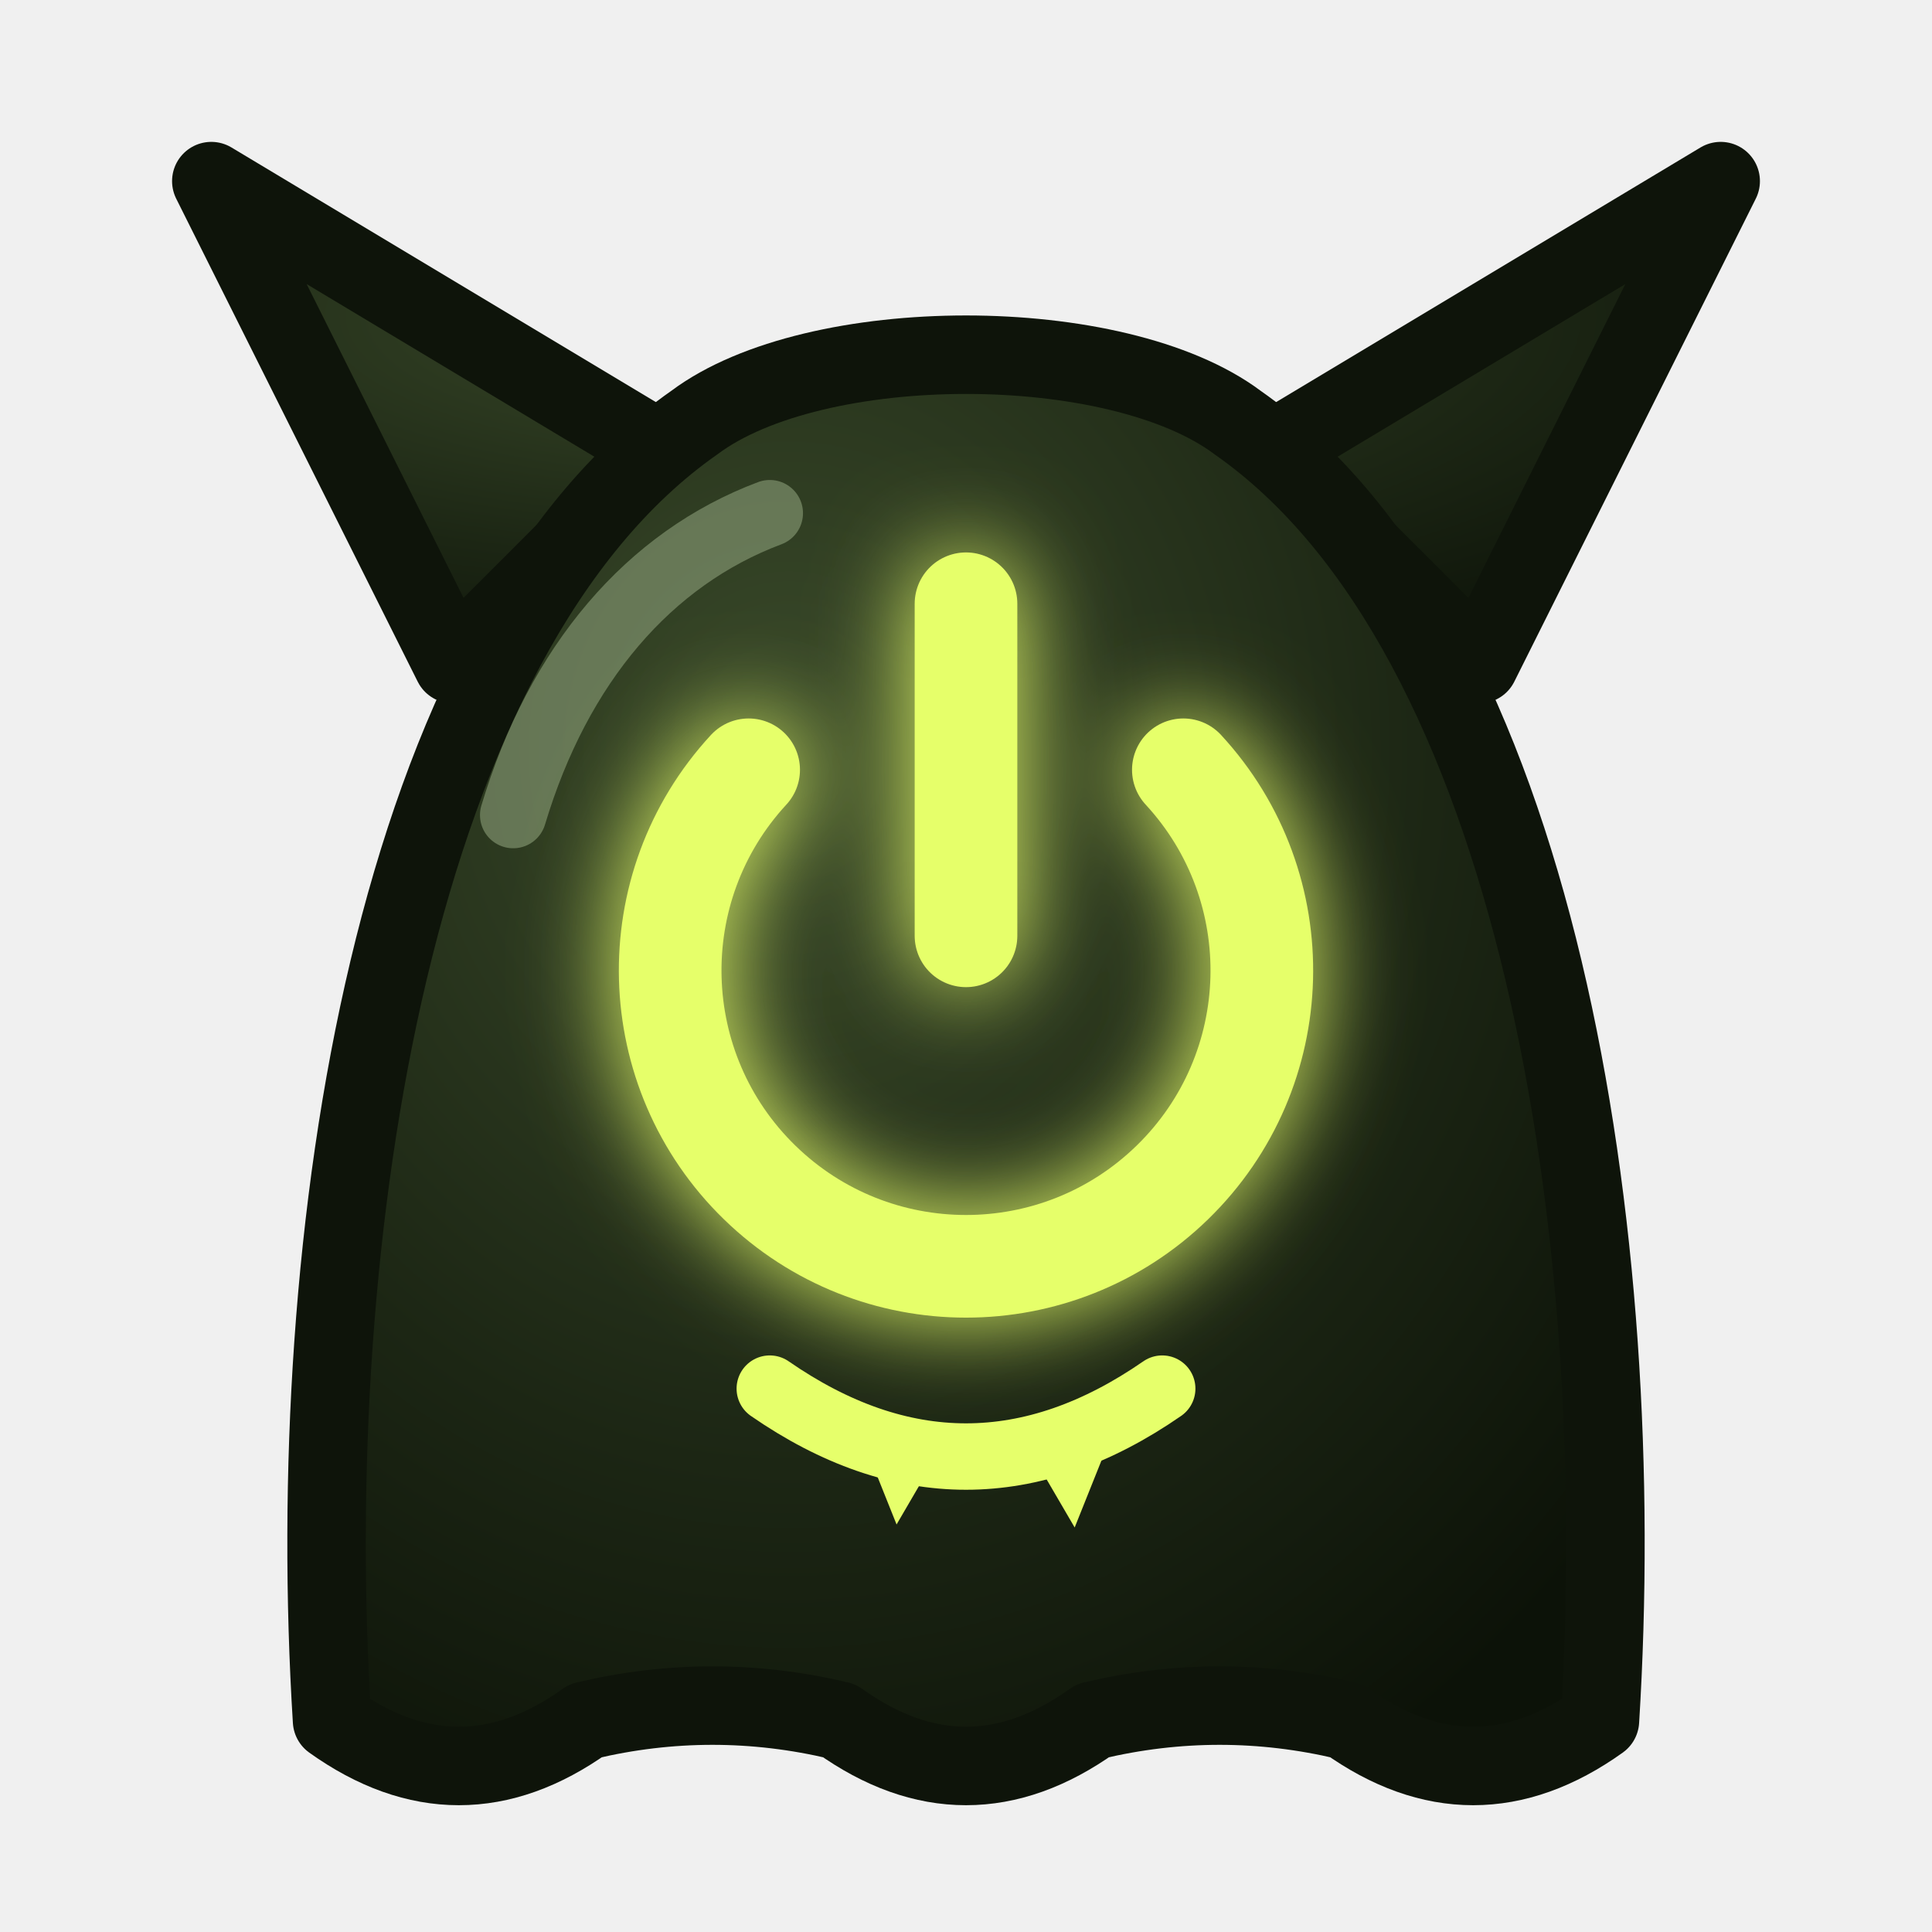
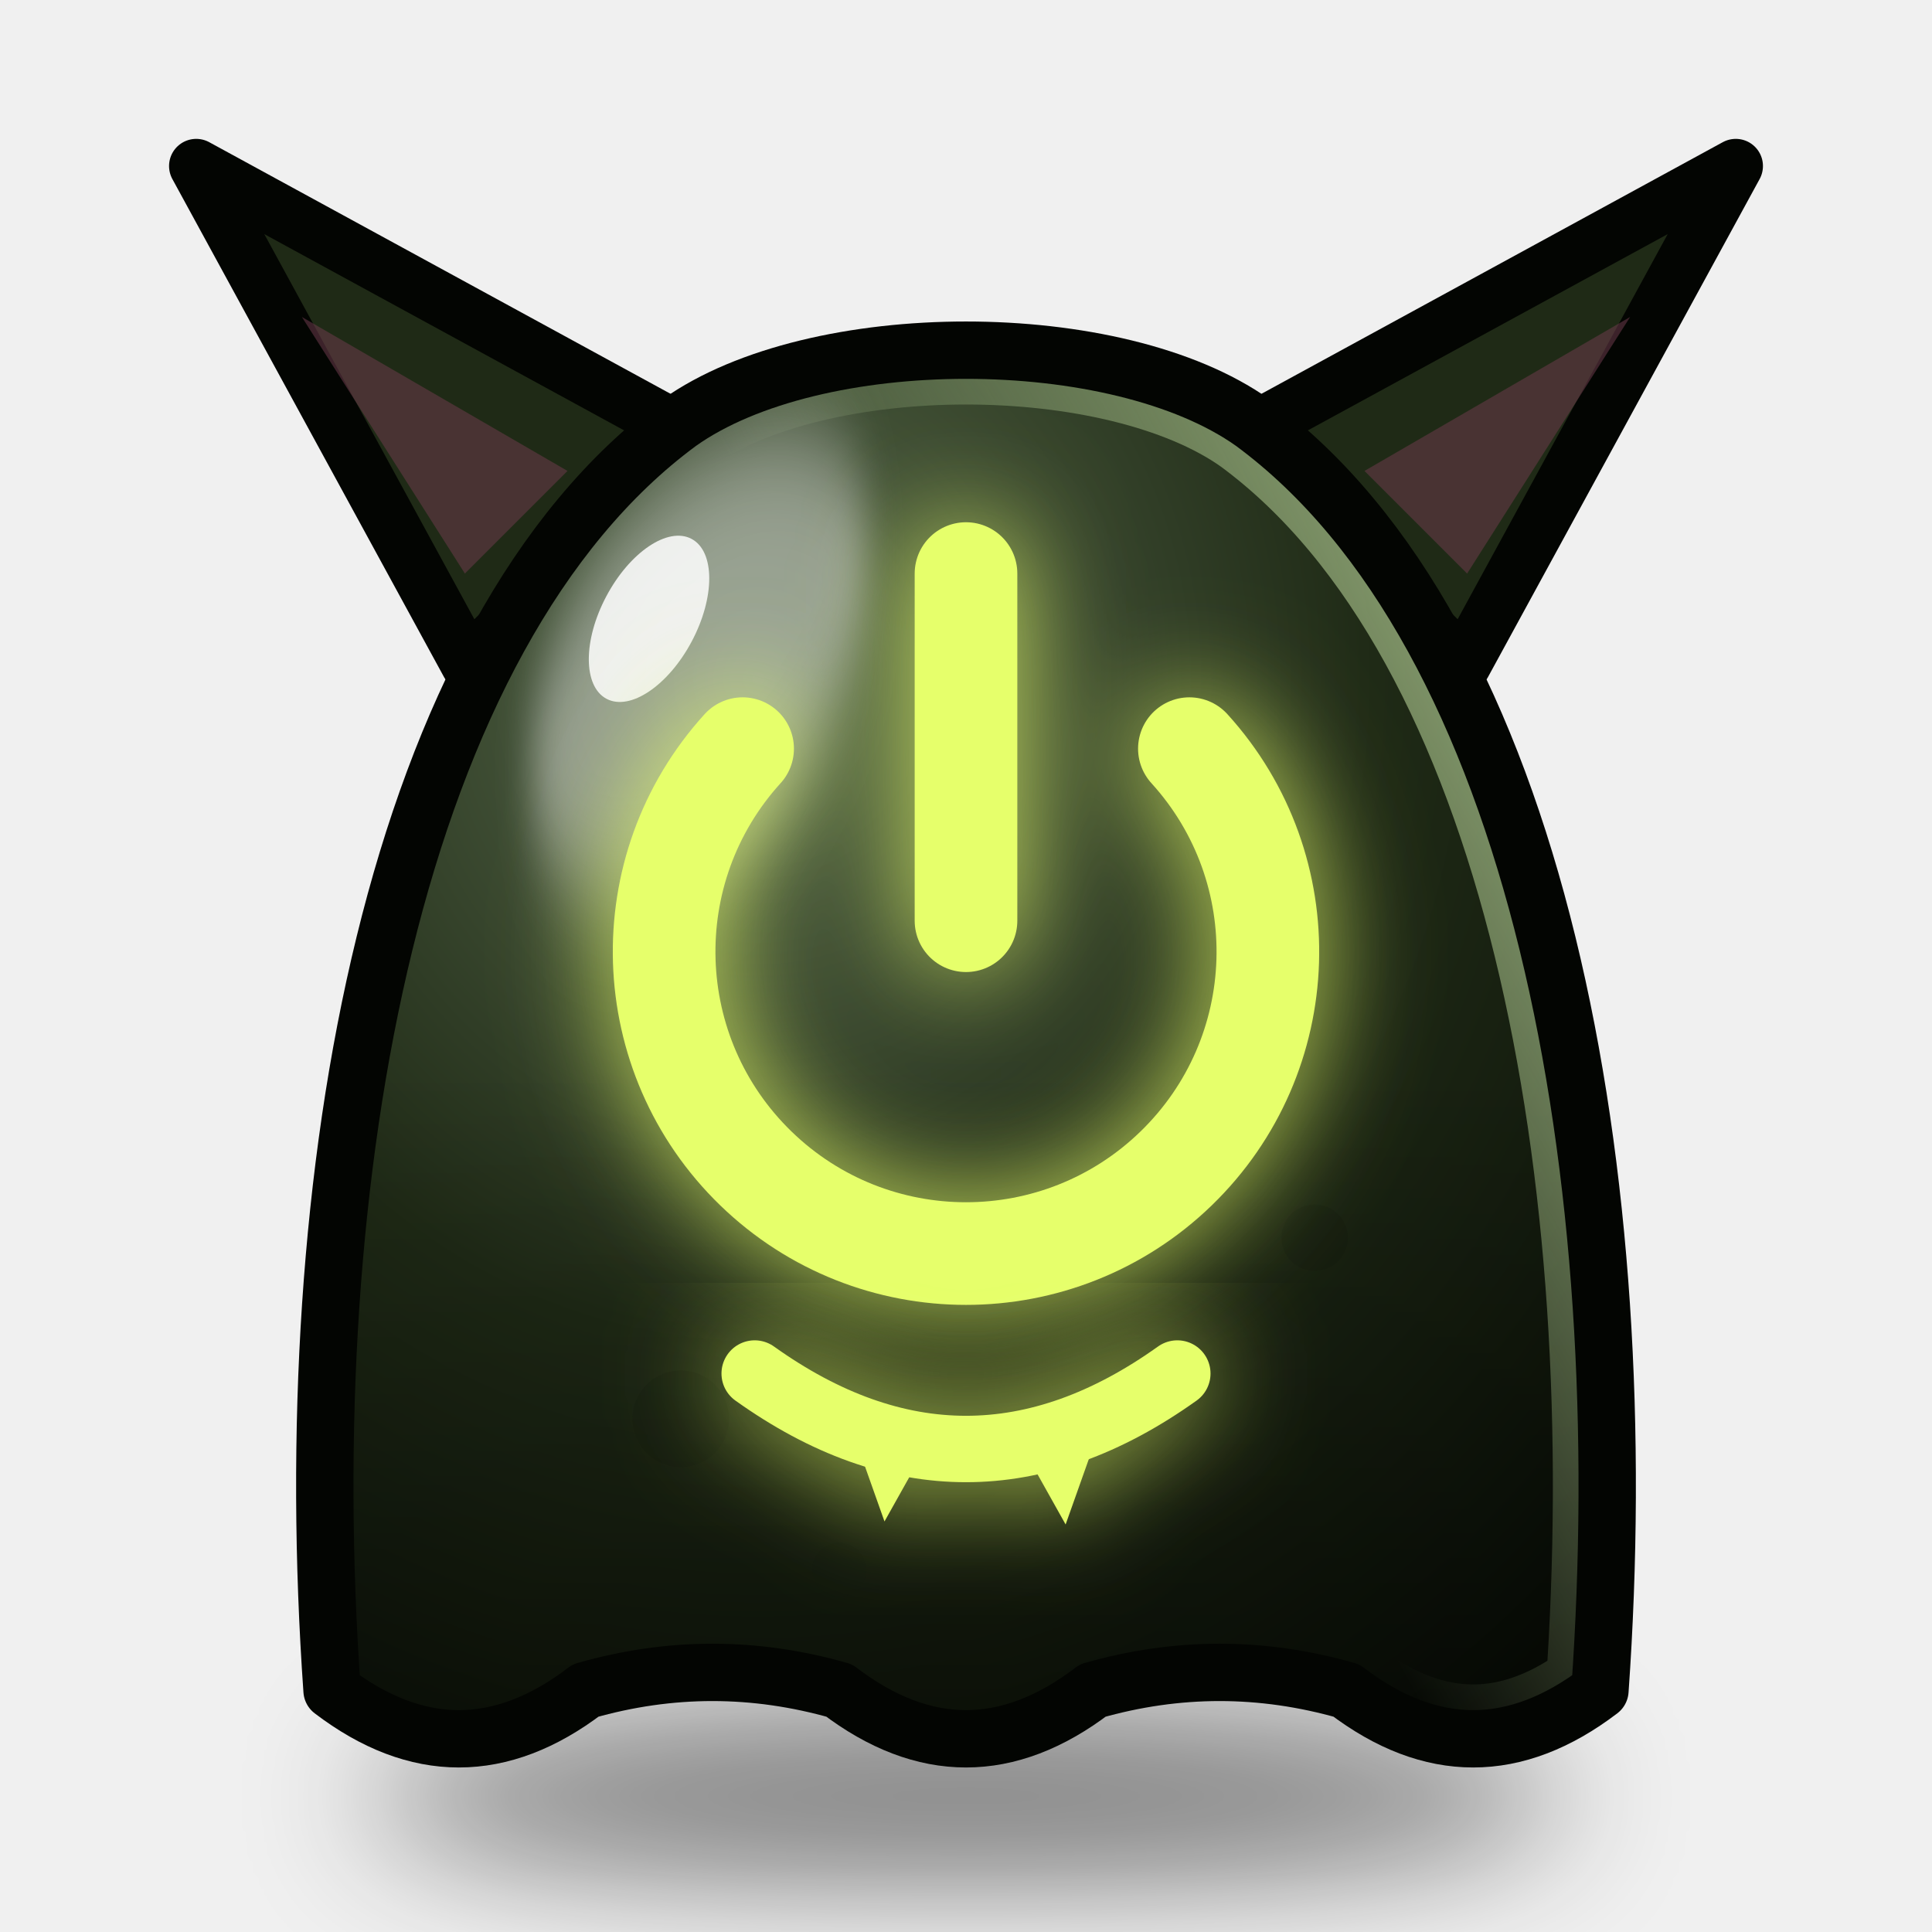
- <svg xmlns="http://www.w3.org/2000/svg" viewBox="0 0 64 64">
+ <svg xmlns="http://www.w3.org/2000/svg" viewBox="0 0 64 64" width="64" height="64">
+   <path d="M15.5,22 L6.5,5.5 L23,14.5Z M48.5,22 L57.5,5.5 L41,14.5Z" fill="#1f2a16" stroke="#030502" stroke-width="1.8" stroke-linejoin="round" />
+   <path d="M10,10.5 L15.4,19 L18.8,15.6Z M54,10.5 L48.6,19 L45.2,15.6Z" fill="#6b3a4a" opacity=".55" />
  <defs>
-     <radialGradient id="b" cx=".36" cy=".28" r=".85">
-       <stop offset="0" stop-color="#d8f86a" />
-       <stop offset=".55" stop-color="#8cc22a" />
-       <stop offset="1" stop-color="#4c7a12" />
+     <radialGradient id="m101b" cx=".34" cy=".24" r=".95">
+       <stop offset="0" stop-color="#56684a" />
+       <stop offset=".5" stop-color="#1f2a16" />
+       <stop offset="1" stop-color="#070b05" />
    </radialGradient>
-     <radialGradient id="d" cx=".36" cy=".28" r=".85">
-       <stop offset="0" stop-color="#3a4a2a" />
-       <stop offset=".6" stop-color="#1c2614" />
-       <stop offset="1" stop-color="#0c1208" />
-     </radialGradient>
-     <radialGradient id="p" cx=".36" cy=".28" r=".85">
-       <stop offset="0" stop-color="#c9b6ff" />
-       <stop offset=".55" stop-color="#8b6fe0" />
-       <stop offset="1" stop-color="#4f3a9e" />
-     </radialGradient>
-     <filter id="gl" x="-50%" y="-50%" width="200%" height="200%">
-       <feGaussianBlur stdDeviation="1.6" result="x" />
-       <feMerge>
-         <feMergeNode in="x" />
-         <feMergeNode in="SourceGraphic" />
-       </feMerge>
+     <linearGradient id="m101ao" x1="0" y1="0" x2="0" y2="1">
+       <stop offset=".55" stop-color="#000" stop-opacity="0" />
+       <stop offset="1" stop-color="#000" stop-opacity=".42" />
+     </linearGradient>
+     <linearGradient id="m101rim" x1="1" y1=".2" x2="0" y2=".8">
+       <stop offset="0" stop-color="#a7c08a" stop-opacity=".95" />
+       <stop offset=".45" stop-color="#a7c08a" stop-opacity="0" />
+     </linearGradient>
+     <clipPath id="m101c">
+       <path d="M11,56 C9.8,39 13,21 22.5,14 C27,10.8 37,10.8 41.5,14 C51,21 54.2,39 53,56 Q48.80,59.2 44.60,56 Q40.40,54.8 36.20,56 Q32.00,59.2 27.80,56 Q23.60,54.8 19.40,56 Q15.20,59.2 11.00,56Z" />
+     </clipPath>
+     <filter id="m101bl" x="-50%" y="-50%" width="200%" height="200%">
+       <feGaussianBlur stdDeviation="1.3" />
+     </filter>
+     <filter id="m101sh" x="-50%" y="-50%" width="200%" height="200%">
+       <feGaussianBlur stdDeviation="2.2" />
    </filter>
  </defs>
-   <path d="M15,22 L7,6 L22,15Z M49,22 L57,6 L42,15Z" fill="url(#d)" stroke="#0e140a" stroke-width="2.6" stroke-linejoin="round" stroke-linecap="round" />
-   <path d="M11,57 C10,41 13,21 23,14 C27,11 37,11 41,14 C51,21 54,41 53,57 Q48.8,60 44.6,57 Q40.4,56 36.2,57 Q32.0,60 27.8,57 Q23.6,56 19.4,57 Q15.2,60 11.0,57Z" fill="url(#d)" stroke="#0e140a" stroke-width="2.6" stroke-linejoin="round" stroke-linecap="round" />
-   <path d="M17,27 C18.5,22 21.5,18.5 25.5,17" stroke="#9fb38a" stroke-opacity=".5" stroke-width="2.2" fill="none" stroke-linecap="round" />
-   <g filter="url(#gl)" stroke="#e6ff6b" stroke-width="3.4" stroke-linecap="round" fill="none">
-     <path d="M24.8,25.5 A9.8,9.8 0 1 0 39.2,25.5" />
-     <path d="M32,20 V31" />
+   <ellipse cx="32" cy="59.5" rx="19.95" ry="3.2" fill="#000" opacity=".45" filter="url(#m101sh)" />
+   <path d="M11,56 C9.8,39 13,21 22.5,14 C27,10.8 37,10.8 41.5,14 C51,21 54.2,39 53,56 Q48.80,59.2 44.60,56 Q40.40,54.8 36.20,56 Q32.00,59.2 27.80,56 Q23.60,54.8 19.40,56 Q15.20,59.2 11.00,56Z" fill="url(#m101b)" />
+   <g clip-path="url(#m101c)">
+     <rect x="0" y="0" width="64" height="64" fill="url(#m101ao)" />
+     <path d="M11,56 C9.8,39 13,21 22.5,14 C27,10.8 37,10.8 41.5,14 C51,21 54.2,39 53,56 Q48.80,59.2 44.60,56 Q40.40,54.8 36.20,56 Q32.00,59.2 27.80,56 Q23.60,54.8 19.40,56 Q15.20,59.2 11.00,56Z" fill="none" stroke="url(#m101rim)" stroke-width="3.6" />
+     <g fill="#0e150a" opacity=".28">
+       <circle cx="22.55" cy="47" r="1.6" />
+       <circle cx="43.55" cy="41" r="1.1" />
+       <circle cx="27.8" cy="52" r=".9" />
+       <circle cx="38.3" cy="51" r="1.3" />
+     </g>
+     <ellipse cx="23.18" cy="22" rx="4.62" ry="8.4" transform="rotate(28 23.18 22)" fill="#fff" opacity="0.42" filter="url(#m101bl)" />
+     <ellipse cx="21.5" cy="20.5" rx="1.6" ry="3" transform="rotate(28 21.5 20.5)" fill="#fff" opacity=".85" />
  </g>
-   <path d="M25.5,46 Q32,50.5 38.5,46" stroke="#e6ff6b" stroke-width="2.2" fill="none" stroke-linecap="round" />
-   <path d="M28.5,47.5 l1.2,3 l1.4,-2.4Z M34.2,48.2 l1.4,2.4 l1.2,-3Z" fill="#e6ff6b" />
+   <path d="M11,56 C9.8,39 13,21 22.5,14 C27,10.8 37,10.8 41.5,14 C51,21 54.2,39 53,56 Q48.80,59.2 44.60,56 Q40.40,54.8 36.20,56 Q32.00,59.2 27.80,56 Q23.60,54.8 19.40,56 Q15.20,59.2 11.00,56Z" fill="none" stroke="#030502" stroke-width="1.9" stroke-linejoin="round" />
+   <defs>
+     <filter id="g102" x="-60%" y="-60%" width="220%" height="220%">
+       <feGaussianBlur stdDeviation="1.8" />
+     </filter>
+   </defs>
+   <g filter="url(#g102)" opacity=".85">
+     <path d="M24.6,24.8 A10,10 0 1 0 39.4,24.8" fill="none" stroke="#e6ff6b" stroke-width="3.4" stroke-linecap="round" />
+     <path d="M32,19 V30.5" stroke="#e6ff6b" stroke-width="3.4" stroke-linecap="round" />
+   </g>
+   <path d="M24.6,24.8 A10,10 0 1 0 39.4,24.8" fill="none" stroke="#e6ff6b" stroke-width="3.4" stroke-linecap="round" />
+   <path d="M32,19 V30.5" stroke="#e6ff6b" stroke-width="3.4" stroke-linecap="round" />
+   <defs>
+     <filter id="g103" x="-60%" y="-60%" width="220%" height="220%">
+       <feGaussianBlur stdDeviation="1.8" />
+     </filter>
+   </defs>
+   <g filter="url(#g103)" opacity=".85">
+     <path d="M25,45.5 Q32,50.5 39,45.5" fill="none" stroke="#e6ff6b" stroke-width="2.2" stroke-linecap="round" />
+     <path d="M28.2,47.3 l1.1,3.1 l1.4,-2.5Z M33.9,48 l1.4,2.5 l1.1,-3.1Z" fill="#e6ff6b" />
+   </g>
+   <path d="M25,45.5 Q32,50.5 39,45.5" fill="none" stroke="#e6ff6b" stroke-width="2.2" stroke-linecap="round" />
+   <path d="M28.2,47.3 l1.1,3.1 l1.4,-2.5Z M33.9,48 l1.4,2.5 l1.1,-3.1Z" fill="#e6ff6b" />
</svg>
